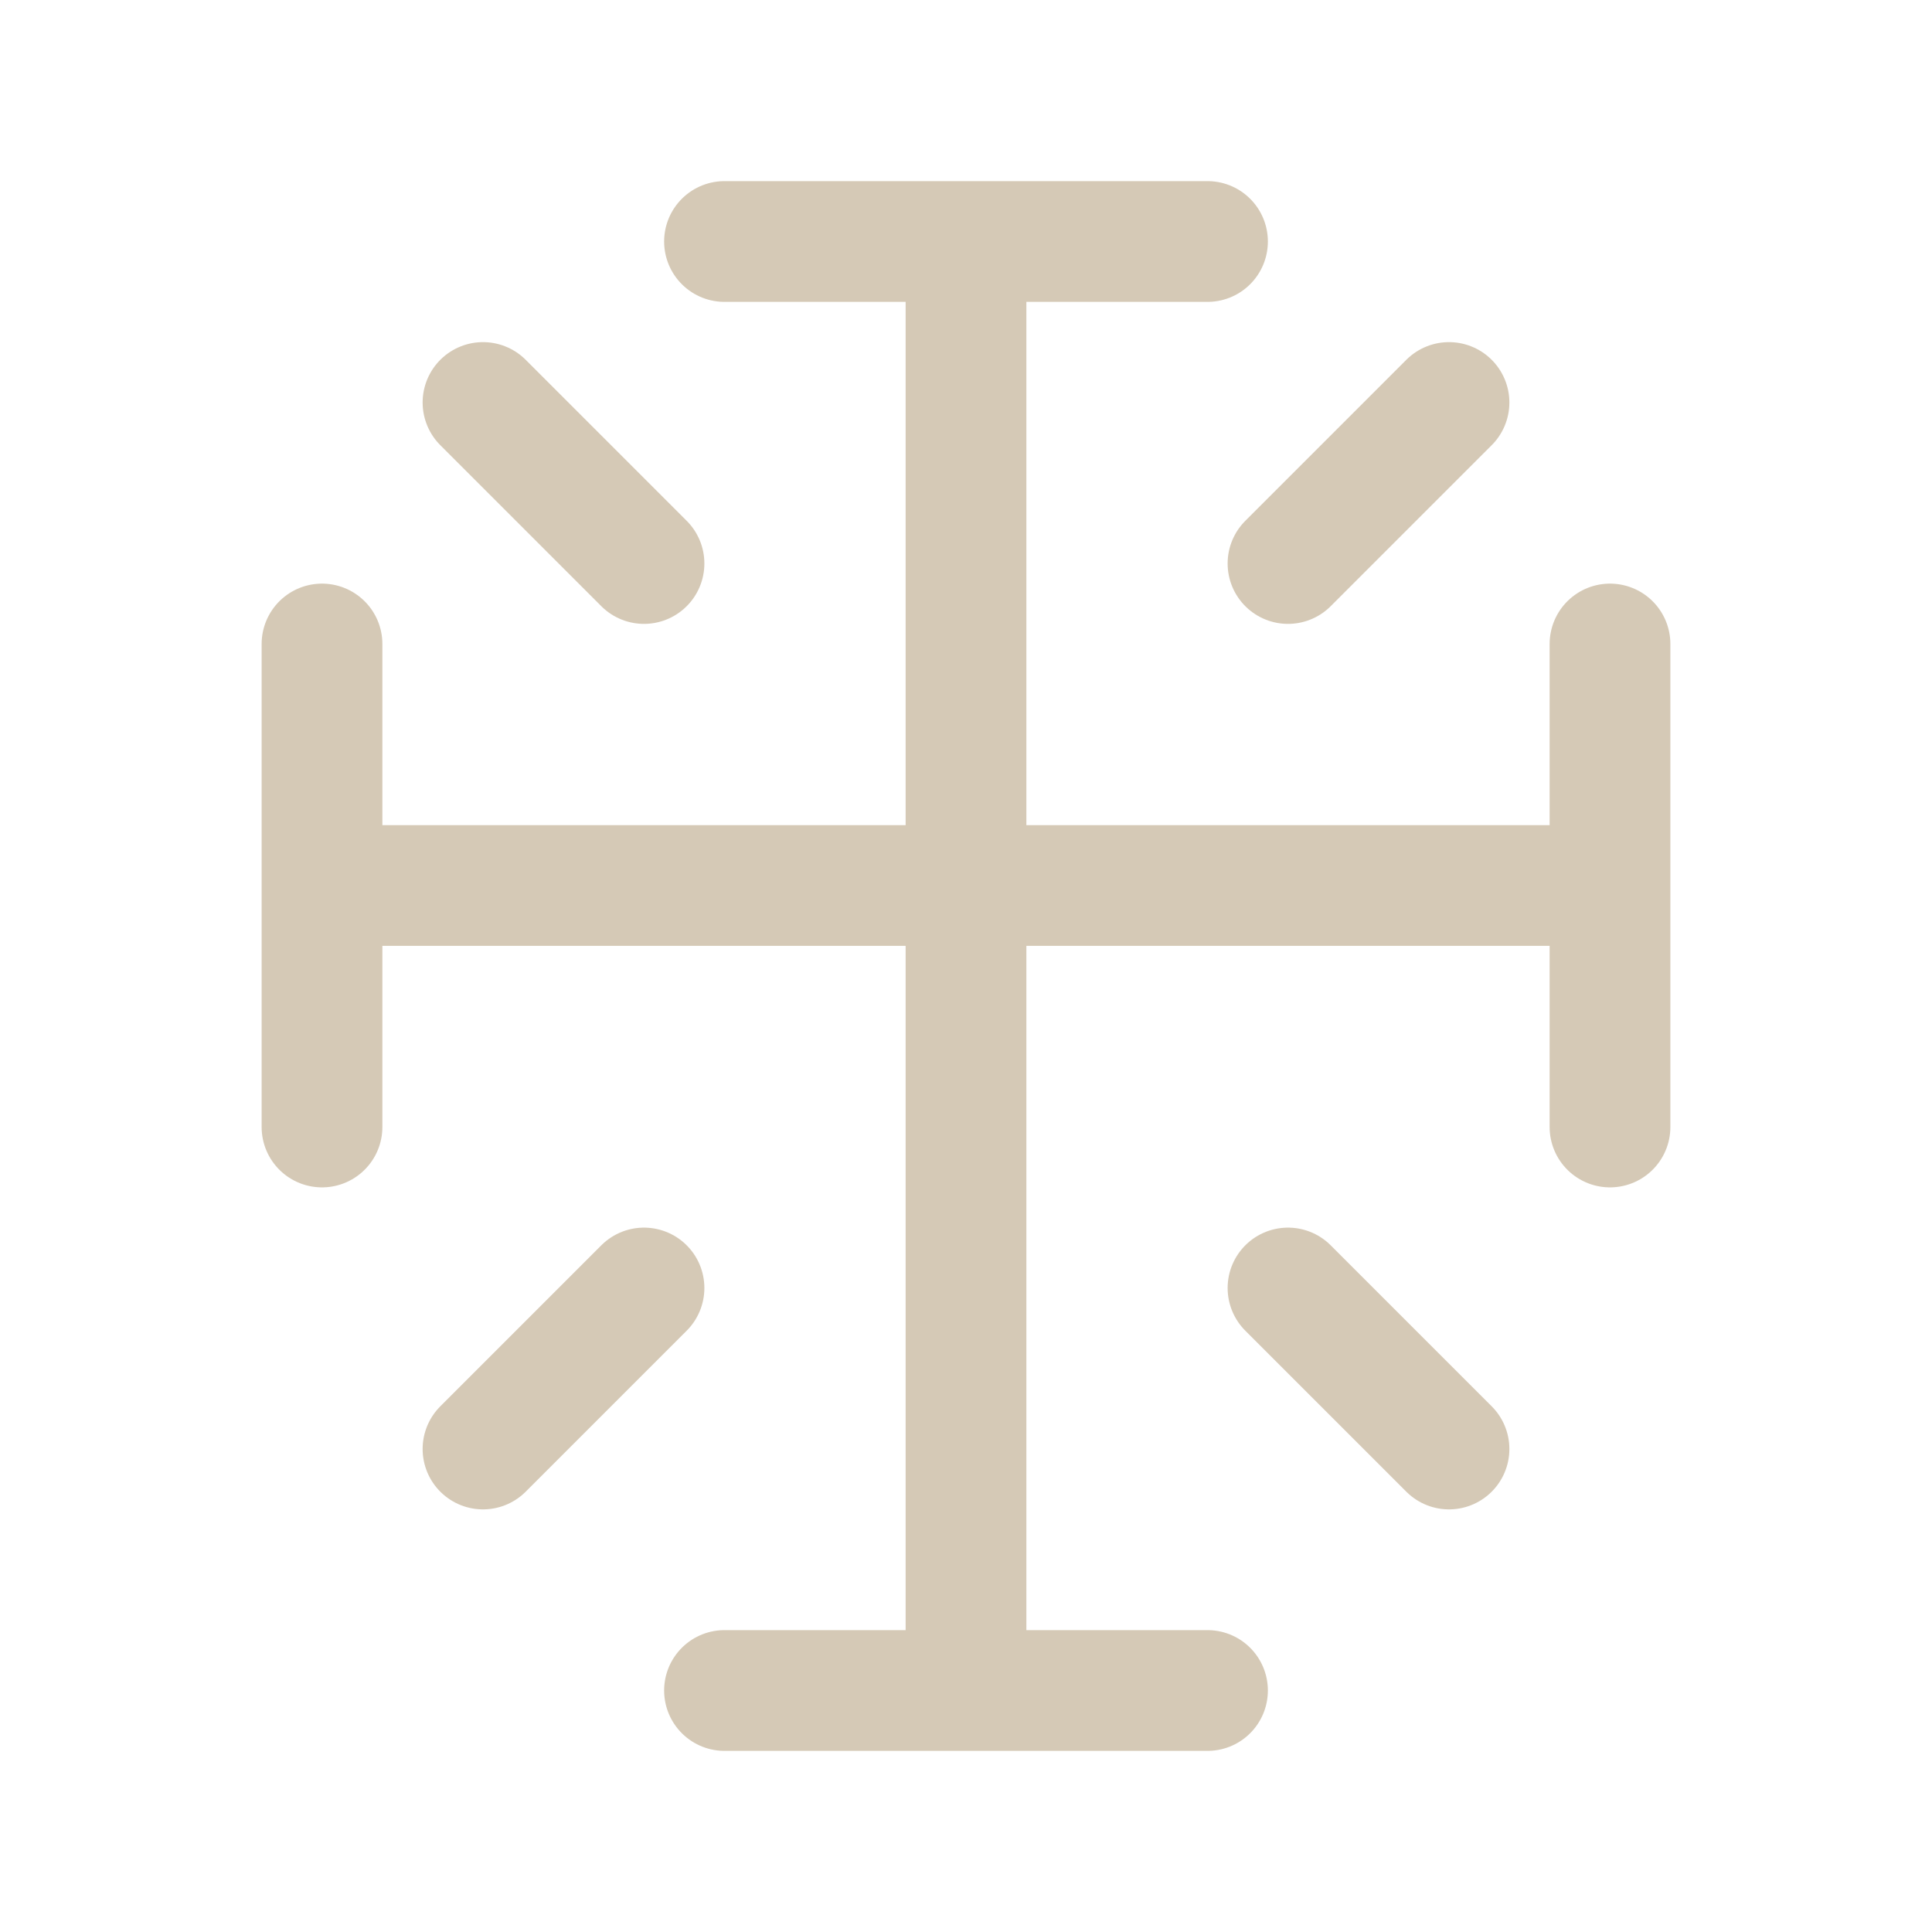
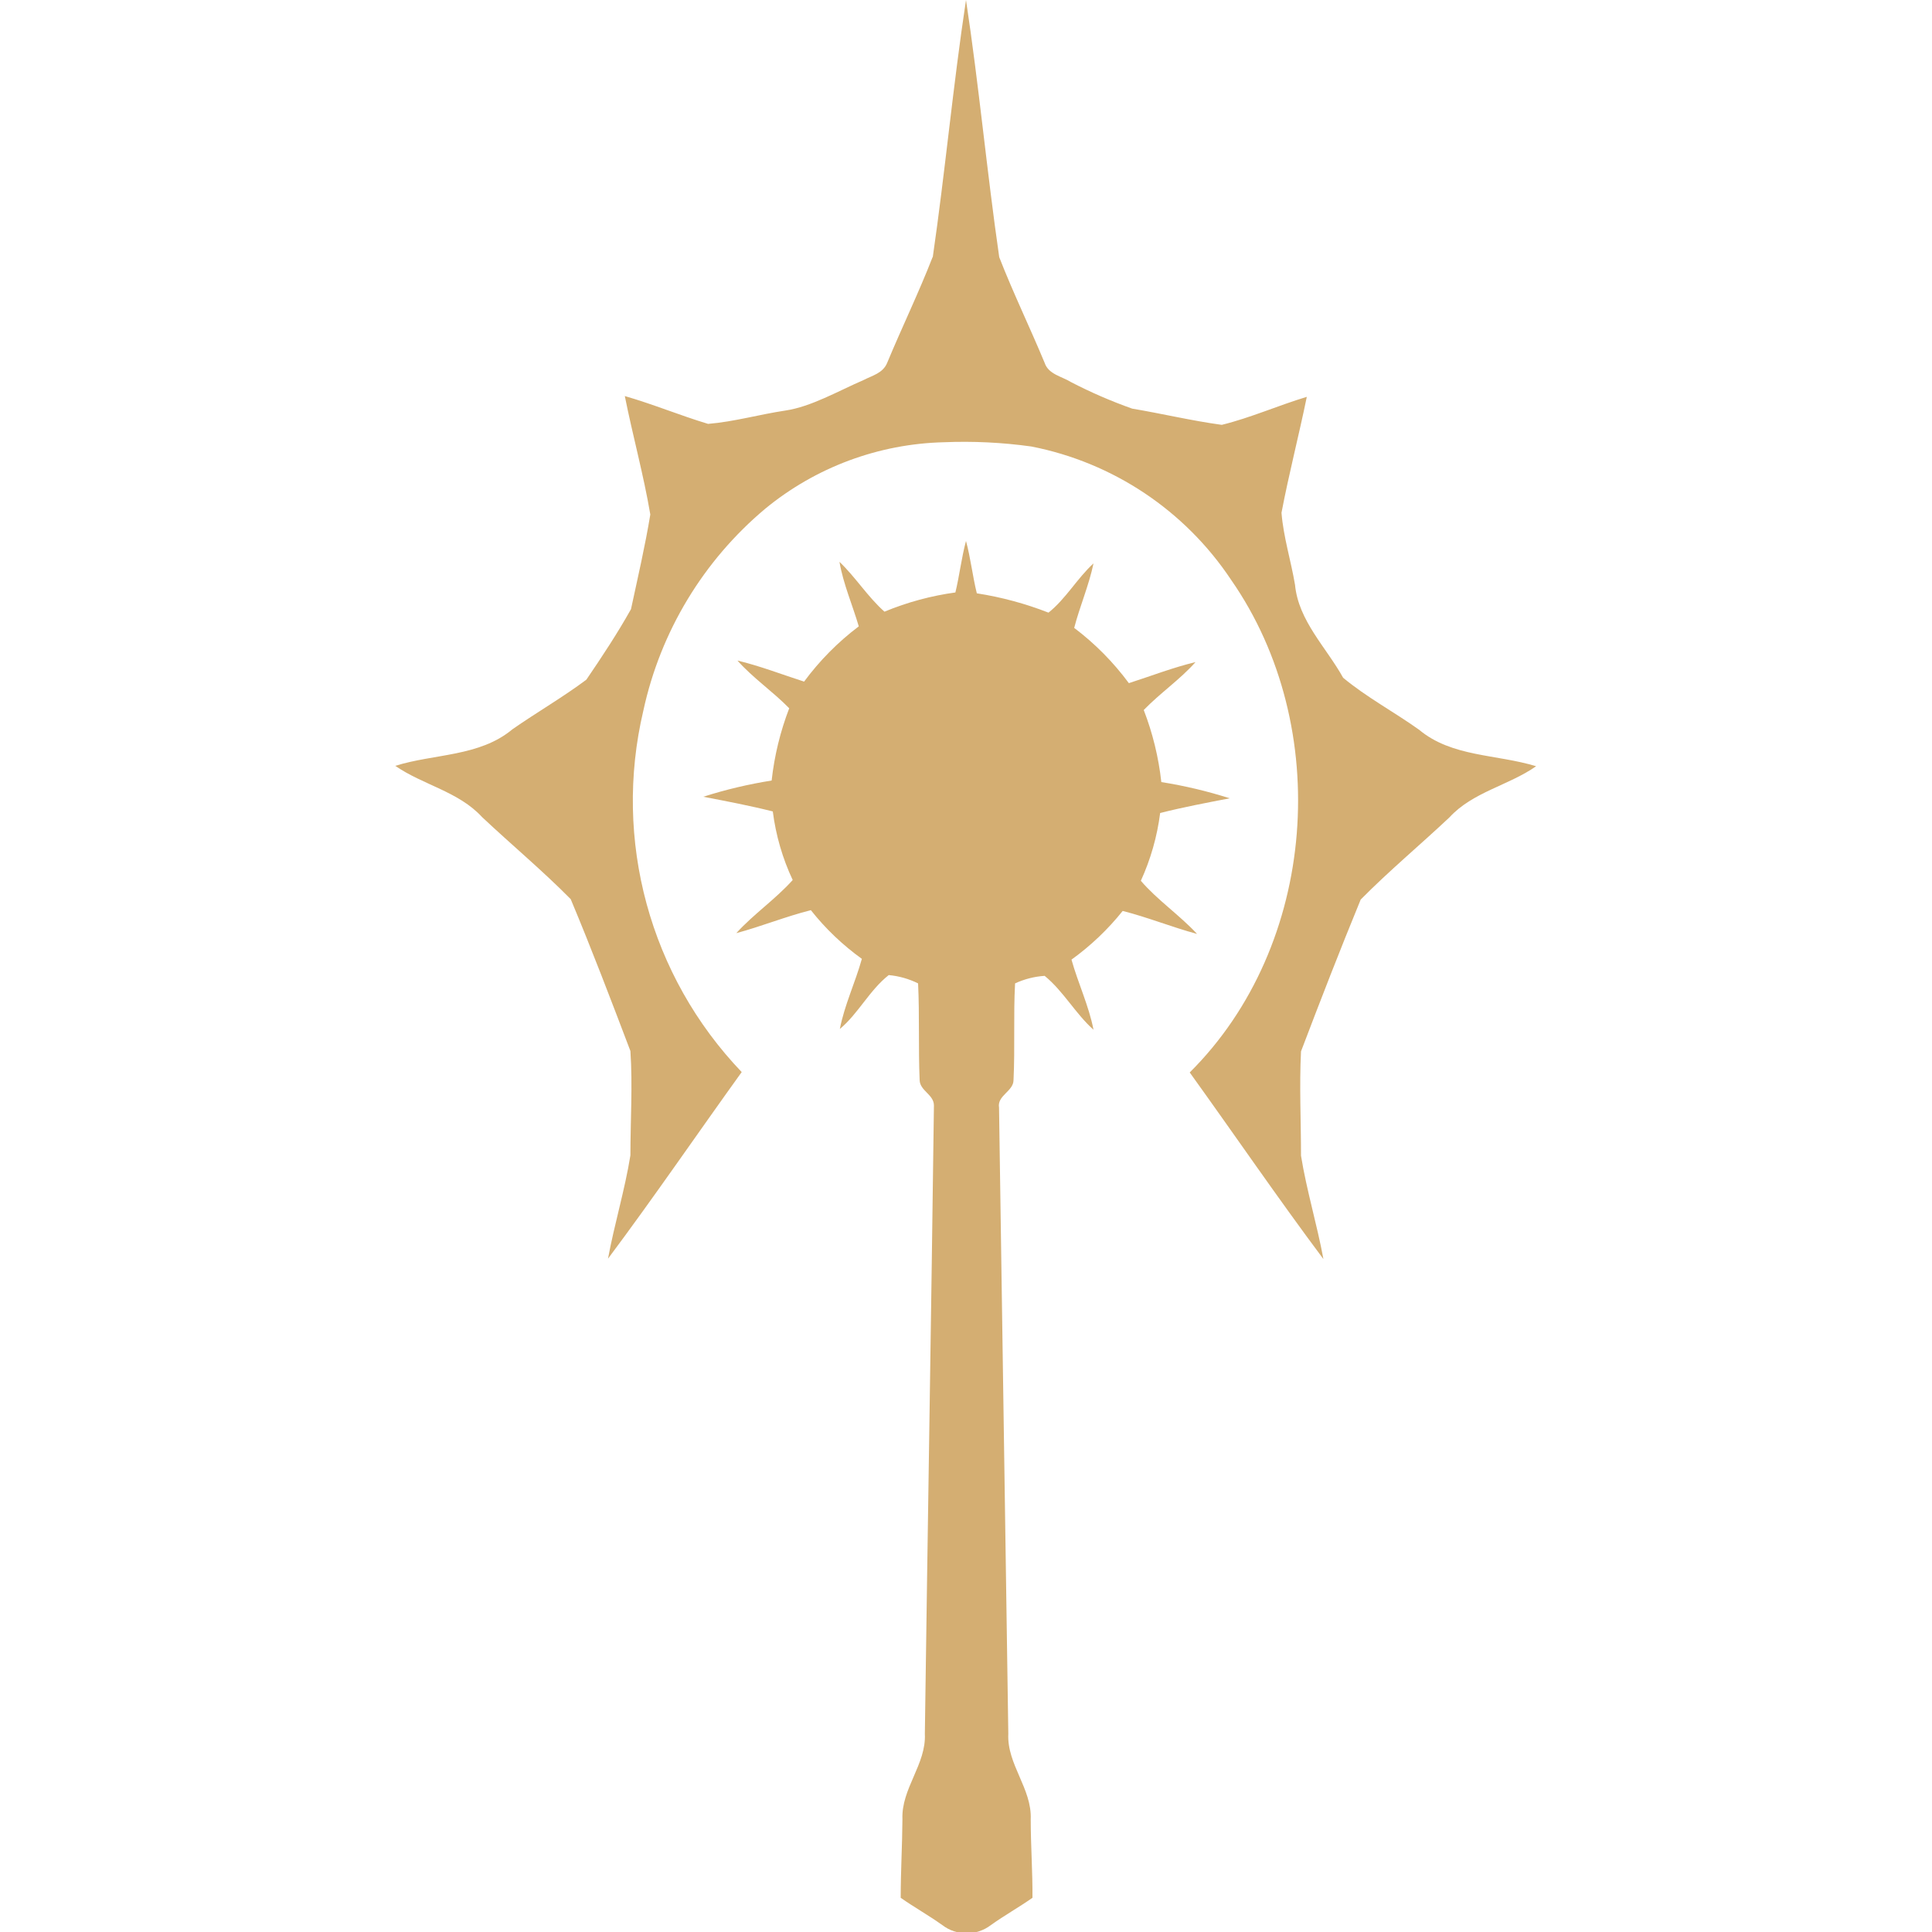
- <svg xmlns="http://www.w3.org/2000/svg" width="64" height="64" viewBox="0 0 24 24" fill="none" stroke="#d5c9b6" stroke-width="1.5" stroke-linecap="round" stroke-linejoin="round">
-   <path d="M12 3v18M4 11h16M9 3h6M9 21h6M4 8v6M20 8v6" />
-   <path d="m6 5 2 2m10-2-2 2M6 18l2-2m10 2-2-2" />
+ <svg xmlns="http://www.w3.org/2000/svg" viewBox="0 0 100 100">
+   <defs>
+     <style>.cls-1{fill:#D4AE72;}</style>
+   </defs>
+   <g id="Class_Icons" data-name="Class Icons">
+     <g id="Cleric">
+       <path class="cls-1" d="M48.28,13.31C48.92,8.89,49.33,4.42,50,0c.67,4.42,1.08,8.89,1.72,13.31.72,1.85,1.59,3.64,2.35,5.47.2.6.89.7,1.37,1a25.13,25.13,0,0,0,3.16,1.37c1.55.26,3.09.63,4.64.84,1.5-.37,2.91-1,4.4-1.45-.41,2-.93,4-1.31,6,.1,1.26.49,2.48.7,3.73.18,1.87,1.62,3.24,2.49,4.81,1.2,1,2.64,1.77,3.93,2.69,1.7,1.42,4,1.26,6.06,1.89-1.43,1-3.28,1.33-4.49,2.65-1.52,1.43-3.13,2.77-4.59,4.25-1.07,2.6-2.09,5.23-3.09,7.86-.09,1.79,0,3.6,0,5.4.29,1.8.83,3.56,1.16,5.35-2.37-3.17-4.61-6.45-6.92-9.66,6.62-6.58,7.44-17.89,2.14-25.5a16.14,16.14,0,0,0-10.34-6.9,25.27,25.27,0,0,0-4.52-.22,15.14,15.14,0,0,0-9.25,3.44A18.84,18.84,0,0,0,33.3,36.78a20.31,20.31,0,0,0,5.09,18.71c-2.31,3.21-4.55,6.49-6.92,9.66.33-1.79.87-3.55,1.16-5.35,0-1.8.12-3.61,0-5.4-1-2.63-2-5.26-3.09-7.86-1.46-1.48-3.07-2.82-4.59-4.25-1.21-1.32-3.06-1.66-4.49-2.65,2-.63,4.36-.47,6.06-1.89,1.26-.88,2.6-1.65,3.83-2.57.81-1.19,1.61-2.4,2.31-3.65.35-1.63.73-3.26,1-4.9-.35-2.06-.91-4.08-1.32-6.13,1.46.42,2.85,1,4.31,1.44,1.34-.11,2.66-.49,4-.69s2.71-1,4.05-1.58c.44-.23,1-.35,1.22-.89.76-1.83,1.63-3.62,2.35-5.47" />
+       <path class="cls-1" d="M49.44,30.71c.22-.89.32-1.82.56-2.71.24.89.34,1.82.56,2.71a17.6,17.6,0,0,1,3.71,1c.9-.72,1.48-1.77,2.33-2.55-.24,1.15-.71,2.22-1,3.34a14,14,0,0,1,2.83,2.86c1.15-.37,2.28-.81,3.45-1.09-.81.91-1.83,1.6-2.68,2.48a14.85,14.85,0,0,1,.91,3.73,24,24,0,0,1,3.54.84c-1.2.23-2.41.46-3.6.76a12.16,12.16,0,0,1-1,3.51c.86,1,2,1.77,2.91,2.75-1.3-.35-2.55-.86-3.85-1.19a13.47,13.47,0,0,1-2.65,2.52c.34,1.22.9,2.39,1.14,3.63-.94-.84-1.56-2-2.53-2.79a4.32,4.32,0,0,0-1.53.39c-.09,1.66,0,3.32-.08,5,0,.59-.86.8-.75,1.43q.24,16.2.48,32.41c-.08,1.58,1.23,2.84,1.16,4.43,0,1.35.1,2.7.09,4.06-.7.49-1.45.91-2.15,1.41a2.07,2.07,0,0,1-2.52,0c-.7-.5-1.45-.92-2.15-1.41,0-1.36.08-2.71.09-4.06-.07-1.59,1.24-2.85,1.16-4.43.15-10.84.33-21.68.47-32.52,0-.57-.73-.76-.74-1.32-.07-1.65,0-3.31-.08-5A4.32,4.32,0,0,0,46,50.47c-1,.79-1.58,2-2.53,2.79.24-1.24.8-2.41,1.14-3.63a13.15,13.15,0,0,1-2.64-2.52c-1.31.33-2.56.84-3.86,1.19.91-1,2-1.73,2.92-2.75A11.87,11.87,0,0,1,40,42c-1.19-.3-2.4-.53-3.6-.76a24,24,0,0,1,3.54-.84,15,15,0,0,1,.91-3.74c-.85-.87-1.87-1.56-2.68-2.47,1.17.28,2.3.72,3.45,1.09a14,14,0,0,1,2.83-2.86c-.33-1.12-.8-2.19-1-3.34.84.8,1.46,1.81,2.33,2.58a14.85,14.85,0,0,1,3.71-1" />
+     </g>
+   </g>
</svg>
